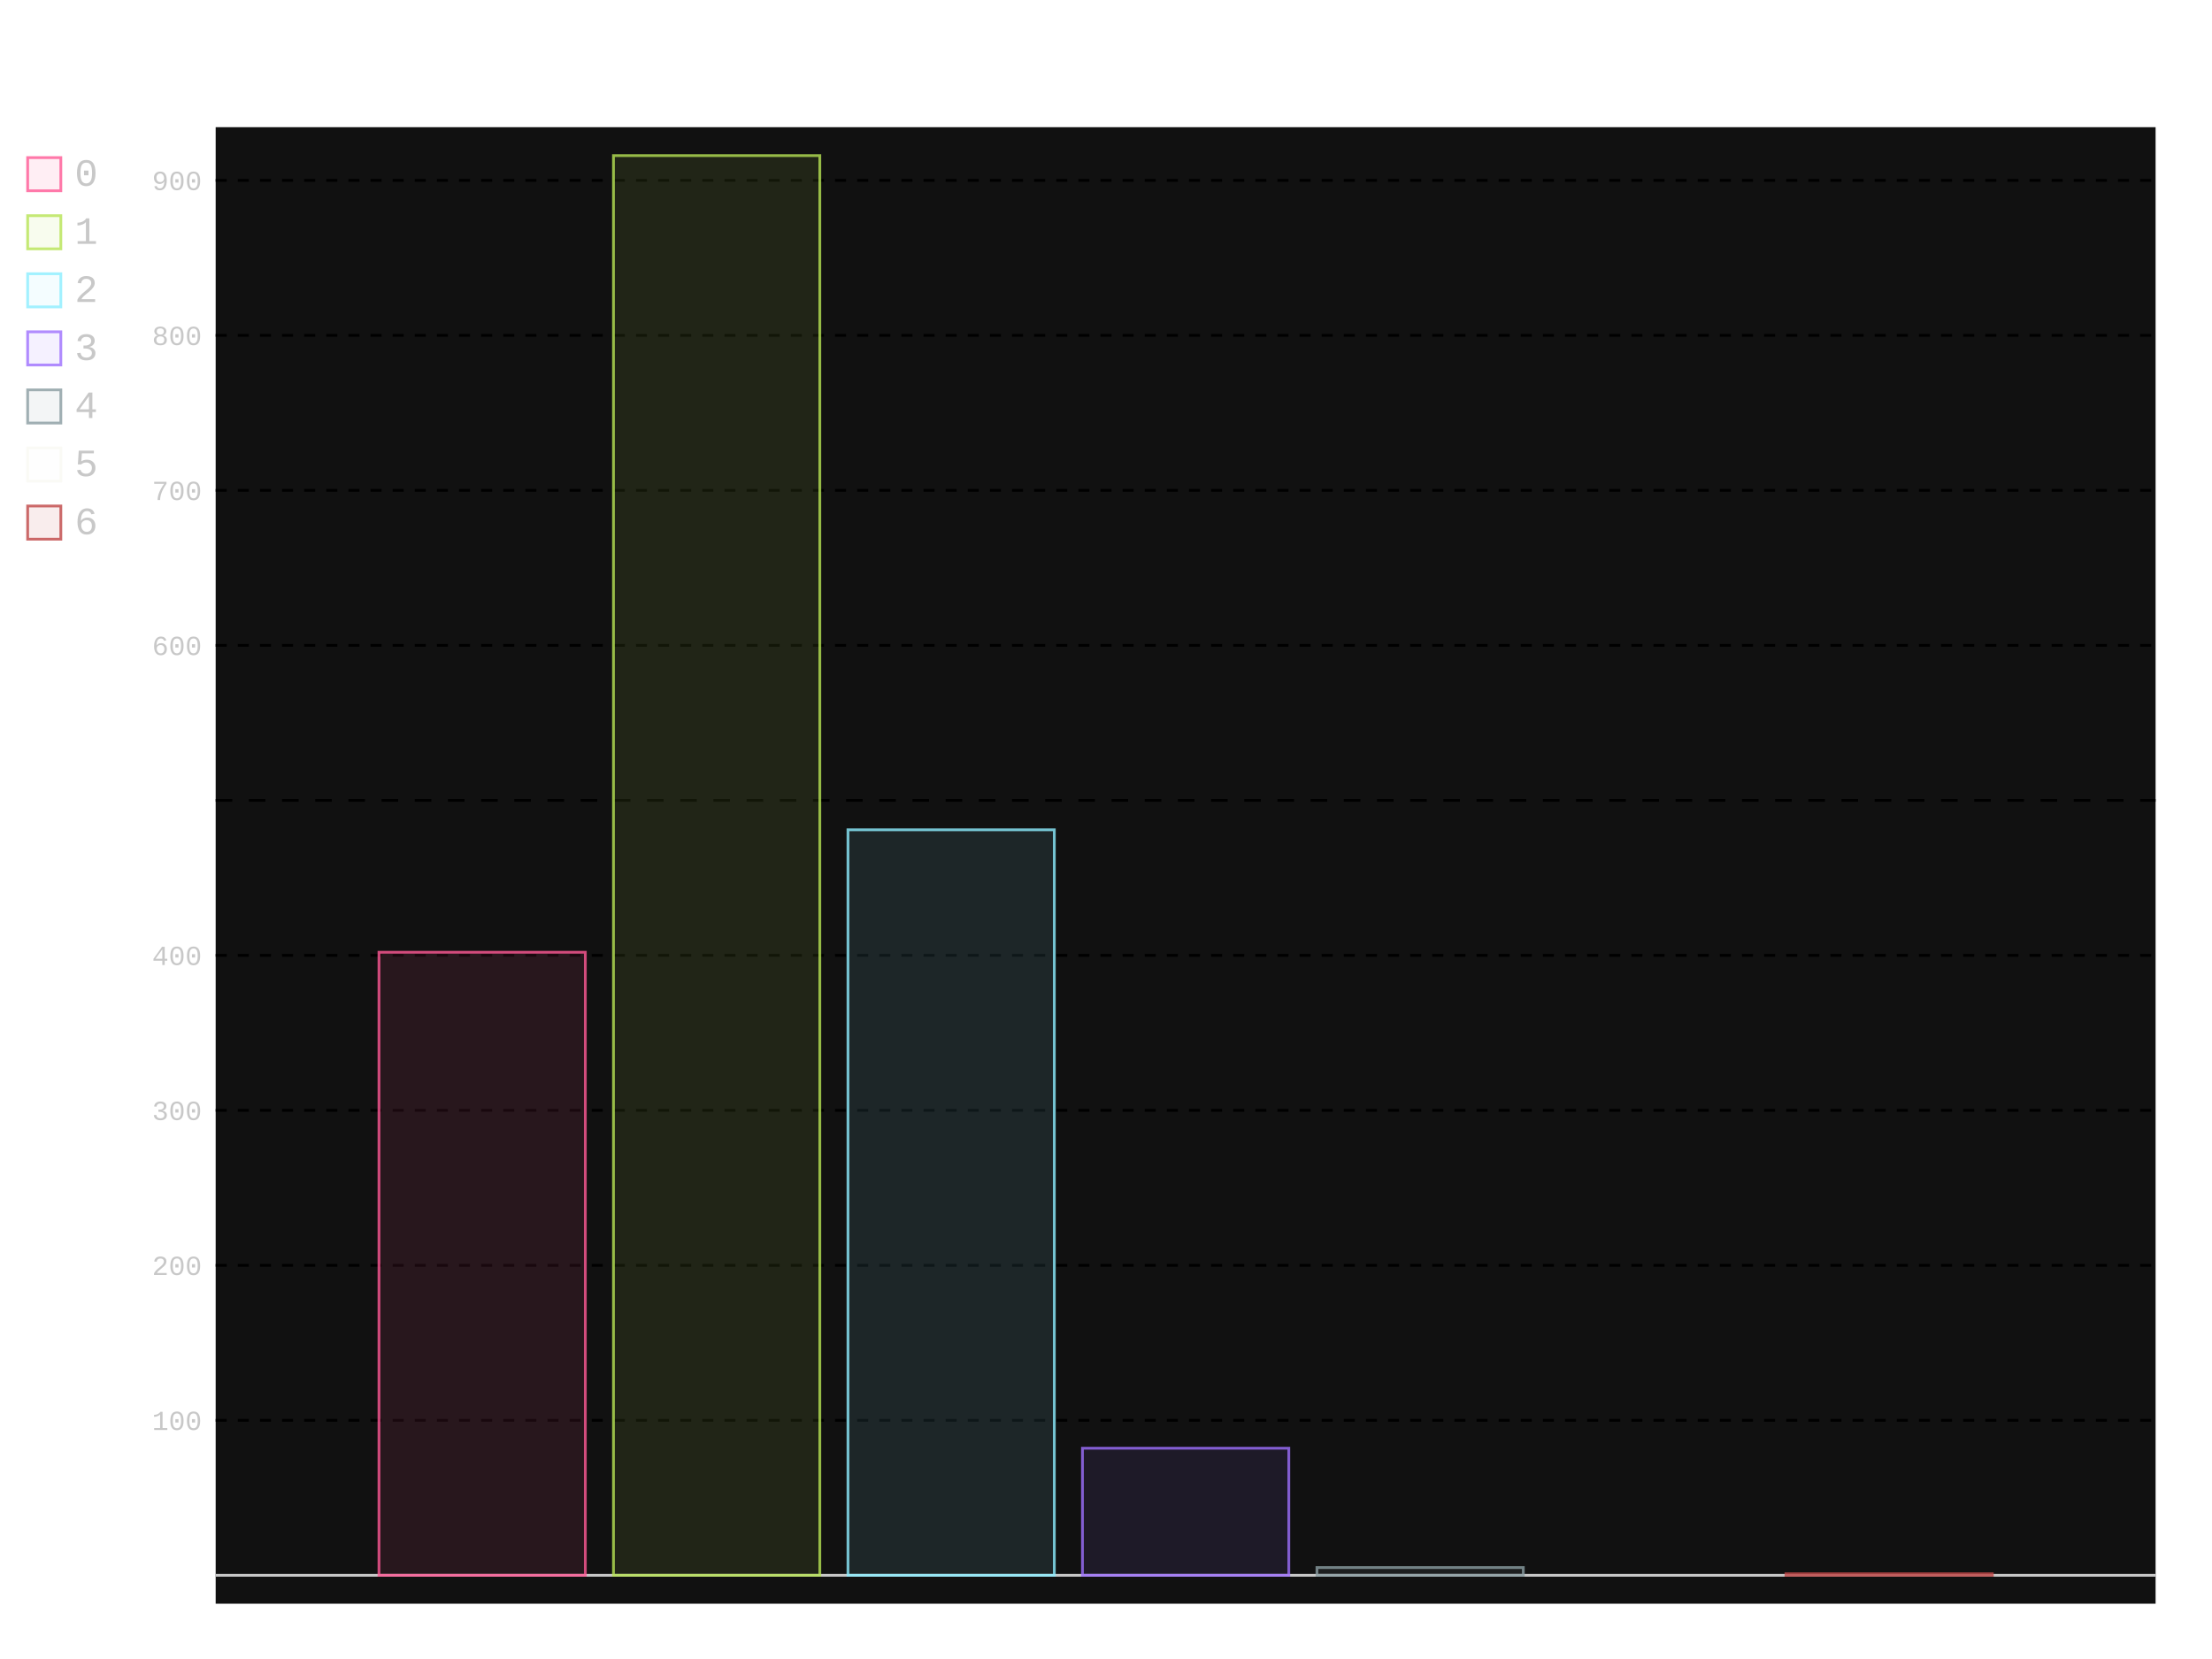
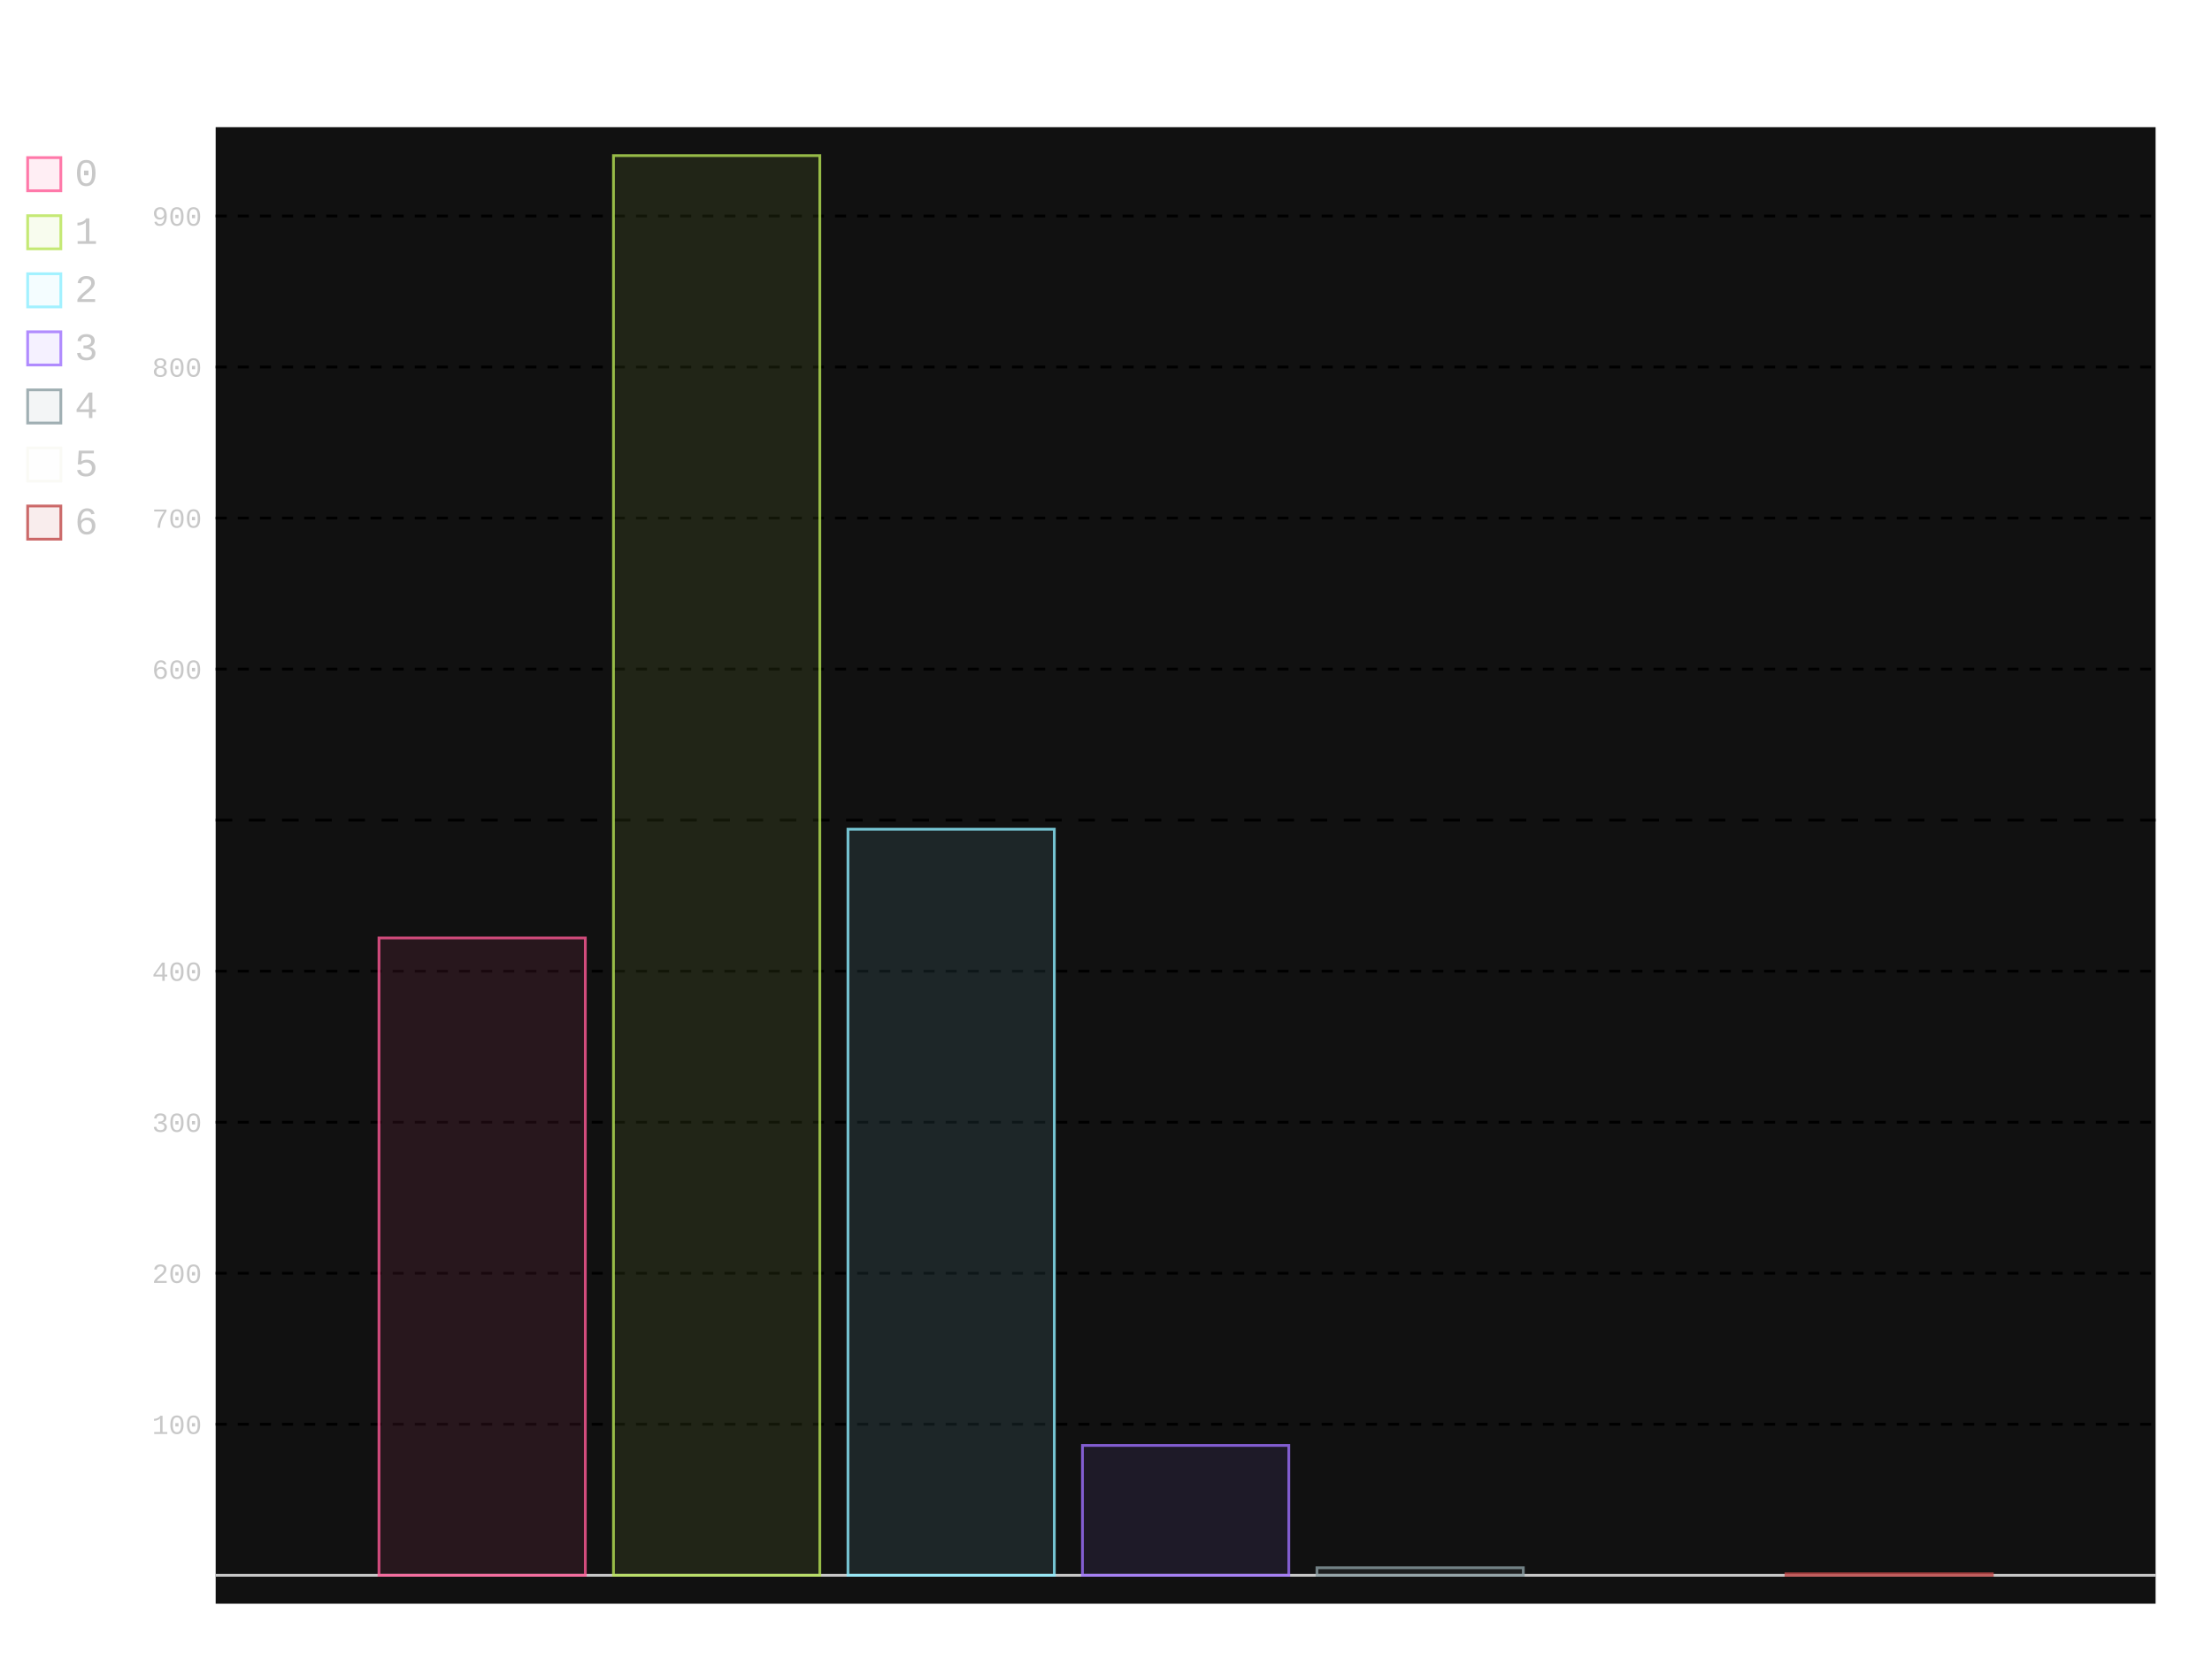
- <svg xmlns="http://www.w3.org/2000/svg" id="chart-3a039853-e3d7-4d7f-a65c-2cd65d80a979" class="pygal-chart" viewBox="0 0 800 600">
+ <svg xmlns="http://www.w3.org/2000/svg" id="chart-d35a79ec-79e8-40be-adb5-d588c03e15cb" class="pygal-chart" viewBox="0 0 800 600">
  <defs>
-     <style type="text/css">#chart-3a039853-e3d7-4d7f-a65c-2cd65d80a979{-webkit-user-select:none;-webkit-font-smoothing:antialiased;font-family:Consolas,"Liberation Mono",Menlo,Courier,monospace}#chart-3a039853-e3d7-4d7f-a65c-2cd65d80a979 .title{font-family:Consolas,"Liberation Mono",Menlo,Courier,monospace;font-size:16px}#chart-3a039853-e3d7-4d7f-a65c-2cd65d80a979 .legends .legend text{font-family:Consolas,"Liberation Mono",Menlo,Courier,monospace;font-size:14px}#chart-3a039853-e3d7-4d7f-a65c-2cd65d80a979 .axis text{font-family:Consolas,"Liberation Mono",Menlo,Courier,monospace;font-size:10px}#chart-3a039853-e3d7-4d7f-a65c-2cd65d80a979 .axis text.major{font-family:Consolas,"Liberation Mono",Menlo,Courier,monospace;font-size:10px}#chart-3a039853-e3d7-4d7f-a65c-2cd65d80a979 .text-overlay text.value{font-family:Consolas,"Liberation Mono",Menlo,Courier,monospace;font-size:16px}#chart-3a039853-e3d7-4d7f-a65c-2cd65d80a979 .text-overlay text.label{font-family:Consolas,"Liberation Mono",Menlo,Courier,monospace;font-size:10px}#chart-3a039853-e3d7-4d7f-a65c-2cd65d80a979 .tooltip{font-family:Consolas,"Liberation Mono",Menlo,Courier,monospace;font-size:14px}#chart-3a039853-e3d7-4d7f-a65c-2cd65d80a979 text.no_data{font-family:Consolas,"Liberation Mono",Menlo,Courier,monospace;font-size:64px}
- #chart-3a039853-e3d7-4d7f-a65c-2cd65d80a979{background-color:transparent}#chart-3a039853-e3d7-4d7f-a65c-2cd65d80a979 path,#chart-3a039853-e3d7-4d7f-a65c-2cd65d80a979 line,#chart-3a039853-e3d7-4d7f-a65c-2cd65d80a979 rect,#chart-3a039853-e3d7-4d7f-a65c-2cd65d80a979 circle{-webkit-transition:0.3s ease-out;-moz-transition:0.3s ease-out;transition:0.3s ease-out}#chart-3a039853-e3d7-4d7f-a65c-2cd65d80a979 .graph &gt; .background{fill:transparent}#chart-3a039853-e3d7-4d7f-a65c-2cd65d80a979 .plot &gt; .background{fill:#111}#chart-3a039853-e3d7-4d7f-a65c-2cd65d80a979 .graph{fill:rgba(200,200,200,1)}#chart-3a039853-e3d7-4d7f-a65c-2cd65d80a979 text.no_data{fill:rgba(255,255,255,1)}#chart-3a039853-e3d7-4d7f-a65c-2cd65d80a979 .title{fill:rgba(255,255,255,1)}#chart-3a039853-e3d7-4d7f-a65c-2cd65d80a979 .legends .legend text{fill:rgba(200,200,200,1)}#chart-3a039853-e3d7-4d7f-a65c-2cd65d80a979 .legends .legend:hover text{fill:rgba(255,255,255,1)}#chart-3a039853-e3d7-4d7f-a65c-2cd65d80a979 .axis .line{stroke:rgba(255,255,255,1)}#chart-3a039853-e3d7-4d7f-a65c-2cd65d80a979 .axis .guide.line{stroke:#555}#chart-3a039853-e3d7-4d7f-a65c-2cd65d80a979 .axis .major.line{stroke:rgba(200,200,200,1)}#chart-3a039853-e3d7-4d7f-a65c-2cd65d80a979 .axis text.major{fill:rgba(255,255,255,1)}#chart-3a039853-e3d7-4d7f-a65c-2cd65d80a979 .axis.y .guides:hover .guide.line,#chart-3a039853-e3d7-4d7f-a65c-2cd65d80a979 .line-graph .axis.x .guides:hover .guide.line,#chart-3a039853-e3d7-4d7f-a65c-2cd65d80a979 .stackedline-graph .axis.x .guides:hover .guide.line,#chart-3a039853-e3d7-4d7f-a65c-2cd65d80a979 .xy-graph .axis.x .guides:hover .guide.line{stroke:rgba(255,255,255,1)}#chart-3a039853-e3d7-4d7f-a65c-2cd65d80a979 .axis .guides:hover text{fill:rgba(255,255,255,1)}#chart-3a039853-e3d7-4d7f-a65c-2cd65d80a979 .reactive{fill-opacity:.1;stroke-opacity:.8;stroke-width:1}#chart-3a039853-e3d7-4d7f-a65c-2cd65d80a979 .ci{stroke:rgba(200,200,200,1)}#chart-3a039853-e3d7-4d7f-a65c-2cd65d80a979 .reactive.active,#chart-3a039853-e3d7-4d7f-a65c-2cd65d80a979 .active .reactive{fill-opacity:.75;stroke-opacity:.9;stroke-width:4}#chart-3a039853-e3d7-4d7f-a65c-2cd65d80a979 .ci .reactive.active{stroke-width:1.5}#chart-3a039853-e3d7-4d7f-a65c-2cd65d80a979 .series text{fill:rgba(255,255,255,1)}#chart-3a039853-e3d7-4d7f-a65c-2cd65d80a979 .tooltip rect{fill:#111;stroke:rgba(255,255,255,1);-webkit-transition:opacity 0.3s ease-out;-moz-transition:opacity 0.3s ease-out;transition:opacity 0.3s ease-out}#chart-3a039853-e3d7-4d7f-a65c-2cd65d80a979 .tooltip .label{fill:rgba(200,200,200,1)}#chart-3a039853-e3d7-4d7f-a65c-2cd65d80a979 .tooltip .label{fill:rgba(200,200,200,1)}#chart-3a039853-e3d7-4d7f-a65c-2cd65d80a979 .tooltip .legend{font-size:.8em;fill:#555}#chart-3a039853-e3d7-4d7f-a65c-2cd65d80a979 .tooltip .x_label{font-size:.6em;fill:rgba(255,255,255,1)}#chart-3a039853-e3d7-4d7f-a65c-2cd65d80a979 .tooltip .xlink{font-size:.5em;text-decoration:underline}#chart-3a039853-e3d7-4d7f-a65c-2cd65d80a979 .tooltip .value{font-size:1.5em}#chart-3a039853-e3d7-4d7f-a65c-2cd65d80a979 .bound{font-size:.5em}#chart-3a039853-e3d7-4d7f-a65c-2cd65d80a979 .max-value{font-size:.75em;fill:#555}#chart-3a039853-e3d7-4d7f-a65c-2cd65d80a979 .map-element{fill:#111;stroke:#555 !important}#chart-3a039853-e3d7-4d7f-a65c-2cd65d80a979 .map-element .reactive{fill-opacity:inherit;stroke-opacity:inherit}#chart-3a039853-e3d7-4d7f-a65c-2cd65d80a979 .color-0,#chart-3a039853-e3d7-4d7f-a65c-2cd65d80a979 .color-0 a:visited{stroke:#ff5995;fill:#ff5995}#chart-3a039853-e3d7-4d7f-a65c-2cd65d80a979 .color-1,#chart-3a039853-e3d7-4d7f-a65c-2cd65d80a979 .color-1 a:visited{stroke:#b6e354;fill:#b6e354}#chart-3a039853-e3d7-4d7f-a65c-2cd65d80a979 .color-2,#chart-3a039853-e3d7-4d7f-a65c-2cd65d80a979 .color-2 a:visited{stroke:#8cedff;fill:#8cedff}#chart-3a039853-e3d7-4d7f-a65c-2cd65d80a979 .color-3,#chart-3a039853-e3d7-4d7f-a65c-2cd65d80a979 .color-3 a:visited{stroke:#9e6ffe;fill:#9e6ffe}#chart-3a039853-e3d7-4d7f-a65c-2cd65d80a979 .color-4,#chart-3a039853-e3d7-4d7f-a65c-2cd65d80a979 .color-4 a:visited{stroke:#899ca1;fill:#899ca1}#chart-3a039853-e3d7-4d7f-a65c-2cd65d80a979 .color-5,#chart-3a039853-e3d7-4d7f-a65c-2cd65d80a979 .color-5 a:visited{stroke:#f8f8f2;fill:#f8f8f2}#chart-3a039853-e3d7-4d7f-a65c-2cd65d80a979 .color-6,#chart-3a039853-e3d7-4d7f-a65c-2cd65d80a979 .color-6 a:visited{stroke:#bf4646;fill:#bf4646}#chart-3a039853-e3d7-4d7f-a65c-2cd65d80a979 .text-overlay .color-0 text{fill:black}#chart-3a039853-e3d7-4d7f-a65c-2cd65d80a979 .text-overlay .color-1 text{fill:black}#chart-3a039853-e3d7-4d7f-a65c-2cd65d80a979 .text-overlay .color-2 text{fill:black}#chart-3a039853-e3d7-4d7f-a65c-2cd65d80a979 .text-overlay .color-3 text{fill:black}#chart-3a039853-e3d7-4d7f-a65c-2cd65d80a979 .text-overlay .color-4 text{fill:black}#chart-3a039853-e3d7-4d7f-a65c-2cd65d80a979 .text-overlay .color-5 text{fill:black}#chart-3a039853-e3d7-4d7f-a65c-2cd65d80a979 .text-overlay .color-6 text{fill:black}
- #chart-3a039853-e3d7-4d7f-a65c-2cd65d80a979 text.no_data{text-anchor:middle}#chart-3a039853-e3d7-4d7f-a65c-2cd65d80a979 .guide.line{fill:none}#chart-3a039853-e3d7-4d7f-a65c-2cd65d80a979 .centered{text-anchor:middle}#chart-3a039853-e3d7-4d7f-a65c-2cd65d80a979 .title{text-anchor:middle}#chart-3a039853-e3d7-4d7f-a65c-2cd65d80a979 .legends .legend text{fill-opacity:1}#chart-3a039853-e3d7-4d7f-a65c-2cd65d80a979 .axis.x text{text-anchor:middle}#chart-3a039853-e3d7-4d7f-a65c-2cd65d80a979 .axis.x:not(.web) text[transform]{text-anchor:start}#chart-3a039853-e3d7-4d7f-a65c-2cd65d80a979 .axis.x:not(.web) text[transform].backwards{text-anchor:end}#chart-3a039853-e3d7-4d7f-a65c-2cd65d80a979 .axis.y text{text-anchor:end}#chart-3a039853-e3d7-4d7f-a65c-2cd65d80a979 .axis.y text[transform].backwards{text-anchor:start}#chart-3a039853-e3d7-4d7f-a65c-2cd65d80a979 .axis.y2 text{text-anchor:start}#chart-3a039853-e3d7-4d7f-a65c-2cd65d80a979 .axis.y2 text[transform].backwards{text-anchor:end}#chart-3a039853-e3d7-4d7f-a65c-2cd65d80a979 .axis .guide.line{stroke-dasharray:4,4;stroke:black}#chart-3a039853-e3d7-4d7f-a65c-2cd65d80a979 .axis .major.guide.line{stroke-dasharray:6,6;stroke:black}#chart-3a039853-e3d7-4d7f-a65c-2cd65d80a979 .horizontal .axis.y .guide.line,#chart-3a039853-e3d7-4d7f-a65c-2cd65d80a979 .horizontal .axis.y2 .guide.line,#chart-3a039853-e3d7-4d7f-a65c-2cd65d80a979 .vertical .axis.x .guide.line{opacity:0}#chart-3a039853-e3d7-4d7f-a65c-2cd65d80a979 .horizontal .axis.always_show .guide.line,#chart-3a039853-e3d7-4d7f-a65c-2cd65d80a979 .vertical .axis.always_show .guide.line{opacity:1 !important}#chart-3a039853-e3d7-4d7f-a65c-2cd65d80a979 .axis.y .guides:hover .guide.line,#chart-3a039853-e3d7-4d7f-a65c-2cd65d80a979 .axis.y2 .guides:hover .guide.line,#chart-3a039853-e3d7-4d7f-a65c-2cd65d80a979 .axis.x .guides:hover .guide.line{opacity:1}#chart-3a039853-e3d7-4d7f-a65c-2cd65d80a979 .axis .guides:hover text{opacity:1}#chart-3a039853-e3d7-4d7f-a65c-2cd65d80a979 .nofill{fill:none}#chart-3a039853-e3d7-4d7f-a65c-2cd65d80a979 .subtle-fill{fill-opacity:.2}#chart-3a039853-e3d7-4d7f-a65c-2cd65d80a979 .dot{stroke-width:1px;fill-opacity:1;stroke-opacity:1}#chart-3a039853-e3d7-4d7f-a65c-2cd65d80a979 .dot.active{stroke-width:5px}#chart-3a039853-e3d7-4d7f-a65c-2cd65d80a979 .dot.negative{fill:transparent}#chart-3a039853-e3d7-4d7f-a65c-2cd65d80a979 text,#chart-3a039853-e3d7-4d7f-a65c-2cd65d80a979 tspan{stroke:none !important}#chart-3a039853-e3d7-4d7f-a65c-2cd65d80a979 .series text.active{opacity:1}#chart-3a039853-e3d7-4d7f-a65c-2cd65d80a979 .tooltip rect{fill-opacity:.95;stroke-width:.5}#chart-3a039853-e3d7-4d7f-a65c-2cd65d80a979 .tooltip text{fill-opacity:1}#chart-3a039853-e3d7-4d7f-a65c-2cd65d80a979 .showable{visibility:hidden}#chart-3a039853-e3d7-4d7f-a65c-2cd65d80a979 .showable.shown{visibility:visible}#chart-3a039853-e3d7-4d7f-a65c-2cd65d80a979 .gauge-background{fill:rgba(229,229,229,1);stroke:none}#chart-3a039853-e3d7-4d7f-a65c-2cd65d80a979 .bg-lines{stroke:transparent;stroke-width:2px}</style>
+     <style type="text/css">#chart-d35a79ec-79e8-40be-adb5-d588c03e15cb{-webkit-user-select:none;-webkit-font-smoothing:antialiased;font-family:Consolas,"Liberation Mono",Menlo,Courier,monospace}#chart-d35a79ec-79e8-40be-adb5-d588c03e15cb .title{font-family:Consolas,"Liberation Mono",Menlo,Courier,monospace;font-size:16px}#chart-d35a79ec-79e8-40be-adb5-d588c03e15cb .legends .legend text{font-family:Consolas,"Liberation Mono",Menlo,Courier,monospace;font-size:14px}#chart-d35a79ec-79e8-40be-adb5-d588c03e15cb .axis text{font-family:Consolas,"Liberation Mono",Menlo,Courier,monospace;font-size:10px}#chart-d35a79ec-79e8-40be-adb5-d588c03e15cb .axis text.major{font-family:Consolas,"Liberation Mono",Menlo,Courier,monospace;font-size:10px}#chart-d35a79ec-79e8-40be-adb5-d588c03e15cb .text-overlay text.value{font-family:Consolas,"Liberation Mono",Menlo,Courier,monospace;font-size:16px}#chart-d35a79ec-79e8-40be-adb5-d588c03e15cb .text-overlay text.label{font-family:Consolas,"Liberation Mono",Menlo,Courier,monospace;font-size:10px}#chart-d35a79ec-79e8-40be-adb5-d588c03e15cb .tooltip{font-family:Consolas,"Liberation Mono",Menlo,Courier,monospace;font-size:14px}#chart-d35a79ec-79e8-40be-adb5-d588c03e15cb text.no_data{font-family:Consolas,"Liberation Mono",Menlo,Courier,monospace;font-size:64px}
+ #chart-d35a79ec-79e8-40be-adb5-d588c03e15cb{background-color:transparent}#chart-d35a79ec-79e8-40be-adb5-d588c03e15cb path,#chart-d35a79ec-79e8-40be-adb5-d588c03e15cb line,#chart-d35a79ec-79e8-40be-adb5-d588c03e15cb rect,#chart-d35a79ec-79e8-40be-adb5-d588c03e15cb circle{-webkit-transition:0.3s ease-out;-moz-transition:0.3s ease-out;transition:0.3s ease-out}#chart-d35a79ec-79e8-40be-adb5-d588c03e15cb .graph &gt; .background{fill:transparent}#chart-d35a79ec-79e8-40be-adb5-d588c03e15cb .plot &gt; .background{fill:#111}#chart-d35a79ec-79e8-40be-adb5-d588c03e15cb .graph{fill:rgba(200,200,200,1)}#chart-d35a79ec-79e8-40be-adb5-d588c03e15cb text.no_data{fill:rgba(255,255,255,1)}#chart-d35a79ec-79e8-40be-adb5-d588c03e15cb .title{fill:rgba(255,255,255,1)}#chart-d35a79ec-79e8-40be-adb5-d588c03e15cb .legends .legend text{fill:rgba(200,200,200,1)}#chart-d35a79ec-79e8-40be-adb5-d588c03e15cb .legends .legend:hover text{fill:rgba(255,255,255,1)}#chart-d35a79ec-79e8-40be-adb5-d588c03e15cb .axis .line{stroke:rgba(255,255,255,1)}#chart-d35a79ec-79e8-40be-adb5-d588c03e15cb .axis .guide.line{stroke:#555}#chart-d35a79ec-79e8-40be-adb5-d588c03e15cb .axis .major.line{stroke:rgba(200,200,200,1)}#chart-d35a79ec-79e8-40be-adb5-d588c03e15cb .axis text.major{fill:rgba(255,255,255,1)}#chart-d35a79ec-79e8-40be-adb5-d588c03e15cb .axis.y .guides:hover .guide.line,#chart-d35a79ec-79e8-40be-adb5-d588c03e15cb .line-graph .axis.x .guides:hover .guide.line,#chart-d35a79ec-79e8-40be-adb5-d588c03e15cb .stackedline-graph .axis.x .guides:hover .guide.line,#chart-d35a79ec-79e8-40be-adb5-d588c03e15cb .xy-graph .axis.x .guides:hover .guide.line{stroke:rgba(255,255,255,1)}#chart-d35a79ec-79e8-40be-adb5-d588c03e15cb .axis .guides:hover text{fill:rgba(255,255,255,1)}#chart-d35a79ec-79e8-40be-adb5-d588c03e15cb .reactive{fill-opacity:.1;stroke-opacity:.8;stroke-width:1}#chart-d35a79ec-79e8-40be-adb5-d588c03e15cb .ci{stroke:rgba(200,200,200,1)}#chart-d35a79ec-79e8-40be-adb5-d588c03e15cb .reactive.active,#chart-d35a79ec-79e8-40be-adb5-d588c03e15cb .active .reactive{fill-opacity:.75;stroke-opacity:.9;stroke-width:4}#chart-d35a79ec-79e8-40be-adb5-d588c03e15cb .ci .reactive.active{stroke-width:1.5}#chart-d35a79ec-79e8-40be-adb5-d588c03e15cb .series text{fill:rgba(255,255,255,1)}#chart-d35a79ec-79e8-40be-adb5-d588c03e15cb .tooltip rect{fill:#111;stroke:rgba(255,255,255,1);-webkit-transition:opacity 0.3s ease-out;-moz-transition:opacity 0.3s ease-out;transition:opacity 0.3s ease-out}#chart-d35a79ec-79e8-40be-adb5-d588c03e15cb .tooltip .label{fill:rgba(200,200,200,1)}#chart-d35a79ec-79e8-40be-adb5-d588c03e15cb .tooltip .label{fill:rgba(200,200,200,1)}#chart-d35a79ec-79e8-40be-adb5-d588c03e15cb .tooltip .legend{font-size:.8em;fill:#555}#chart-d35a79ec-79e8-40be-adb5-d588c03e15cb .tooltip .x_label{font-size:.6em;fill:rgba(255,255,255,1)}#chart-d35a79ec-79e8-40be-adb5-d588c03e15cb .tooltip .xlink{font-size:.5em;text-decoration:underline}#chart-d35a79ec-79e8-40be-adb5-d588c03e15cb .tooltip .value{font-size:1.5em}#chart-d35a79ec-79e8-40be-adb5-d588c03e15cb .bound{font-size:.5em}#chart-d35a79ec-79e8-40be-adb5-d588c03e15cb .max-value{font-size:.75em;fill:#555}#chart-d35a79ec-79e8-40be-adb5-d588c03e15cb .map-element{fill:#111;stroke:#555 !important}#chart-d35a79ec-79e8-40be-adb5-d588c03e15cb .map-element .reactive{fill-opacity:inherit;stroke-opacity:inherit}#chart-d35a79ec-79e8-40be-adb5-d588c03e15cb .color-0,#chart-d35a79ec-79e8-40be-adb5-d588c03e15cb .color-0 a:visited{stroke:#ff5995;fill:#ff5995}#chart-d35a79ec-79e8-40be-adb5-d588c03e15cb .color-1,#chart-d35a79ec-79e8-40be-adb5-d588c03e15cb .color-1 a:visited{stroke:#b6e354;fill:#b6e354}#chart-d35a79ec-79e8-40be-adb5-d588c03e15cb .color-2,#chart-d35a79ec-79e8-40be-adb5-d588c03e15cb .color-2 a:visited{stroke:#8cedff;fill:#8cedff}#chart-d35a79ec-79e8-40be-adb5-d588c03e15cb .color-3,#chart-d35a79ec-79e8-40be-adb5-d588c03e15cb .color-3 a:visited{stroke:#9e6ffe;fill:#9e6ffe}#chart-d35a79ec-79e8-40be-adb5-d588c03e15cb .color-4,#chart-d35a79ec-79e8-40be-adb5-d588c03e15cb .color-4 a:visited{stroke:#899ca1;fill:#899ca1}#chart-d35a79ec-79e8-40be-adb5-d588c03e15cb .color-5,#chart-d35a79ec-79e8-40be-adb5-d588c03e15cb .color-5 a:visited{stroke:#f8f8f2;fill:#f8f8f2}#chart-d35a79ec-79e8-40be-adb5-d588c03e15cb .color-6,#chart-d35a79ec-79e8-40be-adb5-d588c03e15cb .color-6 a:visited{stroke:#bf4646;fill:#bf4646}#chart-d35a79ec-79e8-40be-adb5-d588c03e15cb .text-overlay .color-0 text{fill:black}#chart-d35a79ec-79e8-40be-adb5-d588c03e15cb .text-overlay .color-1 text{fill:black}#chart-d35a79ec-79e8-40be-adb5-d588c03e15cb .text-overlay .color-2 text{fill:black}#chart-d35a79ec-79e8-40be-adb5-d588c03e15cb .text-overlay .color-3 text{fill:black}#chart-d35a79ec-79e8-40be-adb5-d588c03e15cb .text-overlay .color-4 text{fill:black}#chart-d35a79ec-79e8-40be-adb5-d588c03e15cb .text-overlay .color-5 text{fill:black}#chart-d35a79ec-79e8-40be-adb5-d588c03e15cb .text-overlay .color-6 text{fill:black}
+ #chart-d35a79ec-79e8-40be-adb5-d588c03e15cb text.no_data{text-anchor:middle}#chart-d35a79ec-79e8-40be-adb5-d588c03e15cb .guide.line{fill:none}#chart-d35a79ec-79e8-40be-adb5-d588c03e15cb .centered{text-anchor:middle}#chart-d35a79ec-79e8-40be-adb5-d588c03e15cb .title{text-anchor:middle}#chart-d35a79ec-79e8-40be-adb5-d588c03e15cb .legends .legend text{fill-opacity:1}#chart-d35a79ec-79e8-40be-adb5-d588c03e15cb .axis.x text{text-anchor:middle}#chart-d35a79ec-79e8-40be-adb5-d588c03e15cb .axis.x:not(.web) text[transform]{text-anchor:start}#chart-d35a79ec-79e8-40be-adb5-d588c03e15cb .axis.x:not(.web) text[transform].backwards{text-anchor:end}#chart-d35a79ec-79e8-40be-adb5-d588c03e15cb .axis.y text{text-anchor:end}#chart-d35a79ec-79e8-40be-adb5-d588c03e15cb .axis.y text[transform].backwards{text-anchor:start}#chart-d35a79ec-79e8-40be-adb5-d588c03e15cb .axis.y2 text{text-anchor:start}#chart-d35a79ec-79e8-40be-adb5-d588c03e15cb .axis.y2 text[transform].backwards{text-anchor:end}#chart-d35a79ec-79e8-40be-adb5-d588c03e15cb .axis .guide.line{stroke-dasharray:4,4;stroke:black}#chart-d35a79ec-79e8-40be-adb5-d588c03e15cb .axis .major.guide.line{stroke-dasharray:6,6;stroke:black}#chart-d35a79ec-79e8-40be-adb5-d588c03e15cb .horizontal .axis.y .guide.line,#chart-d35a79ec-79e8-40be-adb5-d588c03e15cb .horizontal .axis.y2 .guide.line,#chart-d35a79ec-79e8-40be-adb5-d588c03e15cb .vertical .axis.x .guide.line{opacity:0}#chart-d35a79ec-79e8-40be-adb5-d588c03e15cb .horizontal .axis.always_show .guide.line,#chart-d35a79ec-79e8-40be-adb5-d588c03e15cb .vertical .axis.always_show .guide.line{opacity:1 !important}#chart-d35a79ec-79e8-40be-adb5-d588c03e15cb .axis.y .guides:hover .guide.line,#chart-d35a79ec-79e8-40be-adb5-d588c03e15cb .axis.y2 .guides:hover .guide.line,#chart-d35a79ec-79e8-40be-adb5-d588c03e15cb .axis.x .guides:hover .guide.line{opacity:1}#chart-d35a79ec-79e8-40be-adb5-d588c03e15cb .axis .guides:hover text{opacity:1}#chart-d35a79ec-79e8-40be-adb5-d588c03e15cb .nofill{fill:none}#chart-d35a79ec-79e8-40be-adb5-d588c03e15cb .subtle-fill{fill-opacity:.2}#chart-d35a79ec-79e8-40be-adb5-d588c03e15cb .dot{stroke-width:1px;fill-opacity:1;stroke-opacity:1}#chart-d35a79ec-79e8-40be-adb5-d588c03e15cb .dot.active{stroke-width:5px}#chart-d35a79ec-79e8-40be-adb5-d588c03e15cb .dot.negative{fill:transparent}#chart-d35a79ec-79e8-40be-adb5-d588c03e15cb text,#chart-d35a79ec-79e8-40be-adb5-d588c03e15cb tspan{stroke:none !important}#chart-d35a79ec-79e8-40be-adb5-d588c03e15cb .series text.active{opacity:1}#chart-d35a79ec-79e8-40be-adb5-d588c03e15cb .tooltip rect{fill-opacity:.95;stroke-width:.5}#chart-d35a79ec-79e8-40be-adb5-d588c03e15cb .tooltip text{fill-opacity:1}#chart-d35a79ec-79e8-40be-adb5-d588c03e15cb .showable{visibility:hidden}#chart-d35a79ec-79e8-40be-adb5-d588c03e15cb .showable.shown{visibility:visible}#chart-d35a79ec-79e8-40be-adb5-d588c03e15cb .gauge-background{fill:rgba(229,229,229,1);stroke:none}#chart-d35a79ec-79e8-40be-adb5-d588c03e15cb .bg-lines{stroke:transparent;stroke-width:2px}</style>
  </defs>
  <g class="graph bar-graph vertical">
    <rect x="0" y="0" width="800" height="600" class="background" />
    <g transform="translate(78, 46)" class="plot">
      <rect x="0" y="0" width="701.6" height="534" class="background" />
      <g class="axis y always_show">
        <g class="guides">
          <path d="M0 523.731 h701.6" class="axis major line" />
          <text x="-5" y="527.231" class="major">0</text>
        </g>
        <g class="guides">
-           <path d="M0 467.676 h701.6" class="guide line" />
-           <text x="-5" y="471.176" class="">100</text>
+           <path d="M0 469.107 h701.6" class="guide line" />
+           <text x="-5" y="472.607" class="">100</text>
        </g>
        <g class="guides">
-           <path d="M0 411.621 h701.6" class="guide line" />
-           <text x="-5" y="415.121" class="">200</text>
+           <path d="M0 414.484 h701.6" class="guide line" />
+           <text x="-5" y="417.984" class="">200</text>
        </g>
        <g class="guides">
-           <path d="M0 355.567 h701.6" class="guide line" />
-           <text x="-5" y="359.067" class="">300</text>
+           <path d="M0 359.86 h701.6" class="guide line" />
+           <text x="-5" y="363.36" class="">300</text>
        </g>
        <g class="guides">
-           <path d="M0 299.512 h701.6" class="guide line" />
-           <text x="-5" y="303.012" class="">400</text>
+           <path d="M0 305.236 h701.6" class="guide line" />
+           <text x="-5" y="308.736" class="">400</text>
        </g>
        <g class="guides">
-           <path d="M0 243.457 h701.6" class="major guide line" />
-           <text x="-5" y="246.957" class="major">500</text>
+           <path d="M0 250.613 h701.6" class="major guide line" />
+           <text x="-5" y="254.113" class="major">500</text>
        </g>
        <g class="guides">
-           <path d="M0 187.402 h701.6" class="guide line" />
-           <text x="-5" y="190.902" class="">600</text>
+           <path d="M0 195.989 h701.6" class="guide line" />
+           <text x="-5" y="199.489" class="">600</text>
        </g>
        <g class="guides">
-           <path d="M0 131.347 h701.6" class="guide line" />
-           <text x="-5" y="134.847" class="">700</text>
+           <path d="M0 141.366 h701.6" class="guide line" />
+           <text x="-5" y="144.866" class="">700</text>
        </g>
        <g class="guides">
-           <path d="M0 75.293 h701.6" class="guide line" />
-           <text x="-5" y="78.793" class="">800</text>
+           <path d="M0 86.742 h701.6" class="guide line" />
+           <text x="-5" y="90.242" class="">800</text>
        </g>
        <g class="guides">
-           <path d="M0 19.238 h701.6" class="guide line" />
-           <text x="-5" y="22.738" class="">900</text>
+           <path d="M0 32.119 h701.6" class="guide line" />
+           <text x="-5" y="35.619" class="">900</text>
        </g>
      </g>
      <g class="series serie-0 color-0">
        <g class="bars">
          <g class="bar">
-             <rect x="59.058" y="298.391" rx="0" ry="0" width="74.632" height="225.34" class="rect reactive tooltip-trigger" />
+             <rect x="59.058" y="293.219" rx="0" ry="0" width="74.632" height="230.511" class="rect reactive tooltip-trigger" />
          </g>
        </g>
      </g>
      <g class="series serie-1 color-1">
        <g class="bars">
          <g class="bar">
            <rect x="143.867" y="10.269" rx="0" ry="0" width="74.632" height="513.462" class="rect reactive tooltip-trigger" />
          </g>
        </g>
      </g>
      <g class="series serie-2 color-2">
        <g class="bars">
          <g class="bar">
-             <rect x="228.675" y="254.107" rx="0" ry="0" width="74.632" height="269.623" class="rect reactive tooltip-trigger" />
+             <rect x="228.675" y="253.89" rx="0" ry="0" width="74.632" height="269.84" class="rect reactive tooltip-trigger" />
          </g>
        </g>
      </g>
      <g class="series serie-3 color-3">
        <g class="bars">
          <g class="bar">
-             <rect x="313.484" y="477.766" rx="0" ry="0" width="74.632" height="45.965" class="rect reactive tooltip-trigger" />
+             <rect x="313.484" y="476.755" rx="0" ry="0" width="74.632" height="46.976" class="rect reactive tooltip-trigger" />
          </g>
        </g>
      </g>
      <g class="series serie-4 color-4">
        <g class="bars">
          <g class="bar">
-             <rect x="398.293" y="520.928" rx="0" ry="0" width="74.632" height="2.803" class="rect reactive tooltip-trigger" />
+             <rect x="398.293" y="521" rx="0" ry="0" width="74.632" height="2.731" class="rect reactive tooltip-trigger" />
          </g>
        </g>
      </g>
      <g class="series serie-5 color-5">
        <g class="bars">
          <g class="bar">
            <rect x="483.102" y="523.731" rx="0" ry="0" width="74.632" height="0.0" class="rect reactive tooltip-trigger" />
          </g>
        </g>
      </g>
      <g class="series serie-6 color-6">
        <g class="bars">
          <g class="bar">
-             <rect x="567.911" y="523.17" rx="0" ry="0" width="74.632" height="0.561" class="rect reactive tooltip-trigger" />
+             <rect x="567.911" y="523.185" rx="0" ry="0" width="74.632" height="0.546" class="rect reactive tooltip-trigger" />
          </g>
        </g>
      </g>
    </g>
    <g class="titles">
      <text x="400.0" y="26" class="title plot_title">Distribution of number of faps per day</text>
    </g>
    <g transform="translate(78, 46)" class="plot overlay">
      <g class="series serie-0 color-0" />
      <g class="series serie-1 color-1" />
      <g class="series serie-2 color-2" />
      <g class="series serie-3 color-3" />
      <g class="series serie-4 color-4" />
      <g class="series serie-5 color-5" />
      <g class="series serie-6 color-6" />
    </g>
    <g transform="translate(78, 46)" class="plot text-overlay">
      <g class="series serie-0 color-0" />
      <g class="series serie-1 color-1" />
      <g class="series serie-2 color-2" />
      <g class="series serie-3 color-3" />
      <g class="series serie-4 color-4" />
      <g class="series serie-5 color-5" />
      <g class="series serie-6 color-6" />
    </g>
    <g transform="translate(78, 46)" class="plot tooltip-overlay">
      <g transform="translate(0 0)" style="opacity: 0" class="tooltip">
        <rect rx="0" ry="0" width="0" height="0" class="tooltip-box" />
        <g class="text" />
      </g>
    </g>
    <g transform="translate(10, 56)" class="legends">
      <g id="activate-serie-0" class="legend reactive activate-serie">
        <rect x="0.0" y="1.0" width="12" height="12" class="color-0 reactive" />
        <text x="17.0" y="11.2">0</text>
      </g>
      <g id="activate-serie-1" class="legend reactive activate-serie">
        <rect x="0.0" y="22.0" width="12" height="12" class="color-1 reactive" />
        <text x="17.0" y="32.2">1</text>
      </g>
      <g id="activate-serie-2" class="legend reactive activate-serie">
        <rect x="0.0" y="43.0" width="12" height="12" class="color-2 reactive" />
        <text x="17.0" y="53.2">2</text>
      </g>
      <g id="activate-serie-3" class="legend reactive activate-serie">
        <rect x="0.0" y="64.0" width="12" height="12" class="color-3 reactive" />
        <text x="17.0" y="74.2">3</text>
      </g>
      <g id="activate-serie-4" class="legend reactive activate-serie">
        <rect x="0.0" y="85.0" width="12" height="12" class="color-4 reactive" />
        <text x="17.0" y="95.2">4</text>
      </g>
      <g id="activate-serie-5" class="legend reactive activate-serie">
        <rect x="0.0" y="106.0" width="12" height="12" class="color-5 reactive" />
        <text x="17.0" y="116.2">5</text>
      </g>
      <g id="activate-serie-6" class="legend reactive activate-serie">
        <rect x="0.0" y="127.0" width="12" height="12" class="color-6 reactive" />
        <text x="17.0" y="137.2">6</text>
      </g>
    </g>
    <g transform="translate(790, 56)" class="legends" />
  </g>
</svg>
